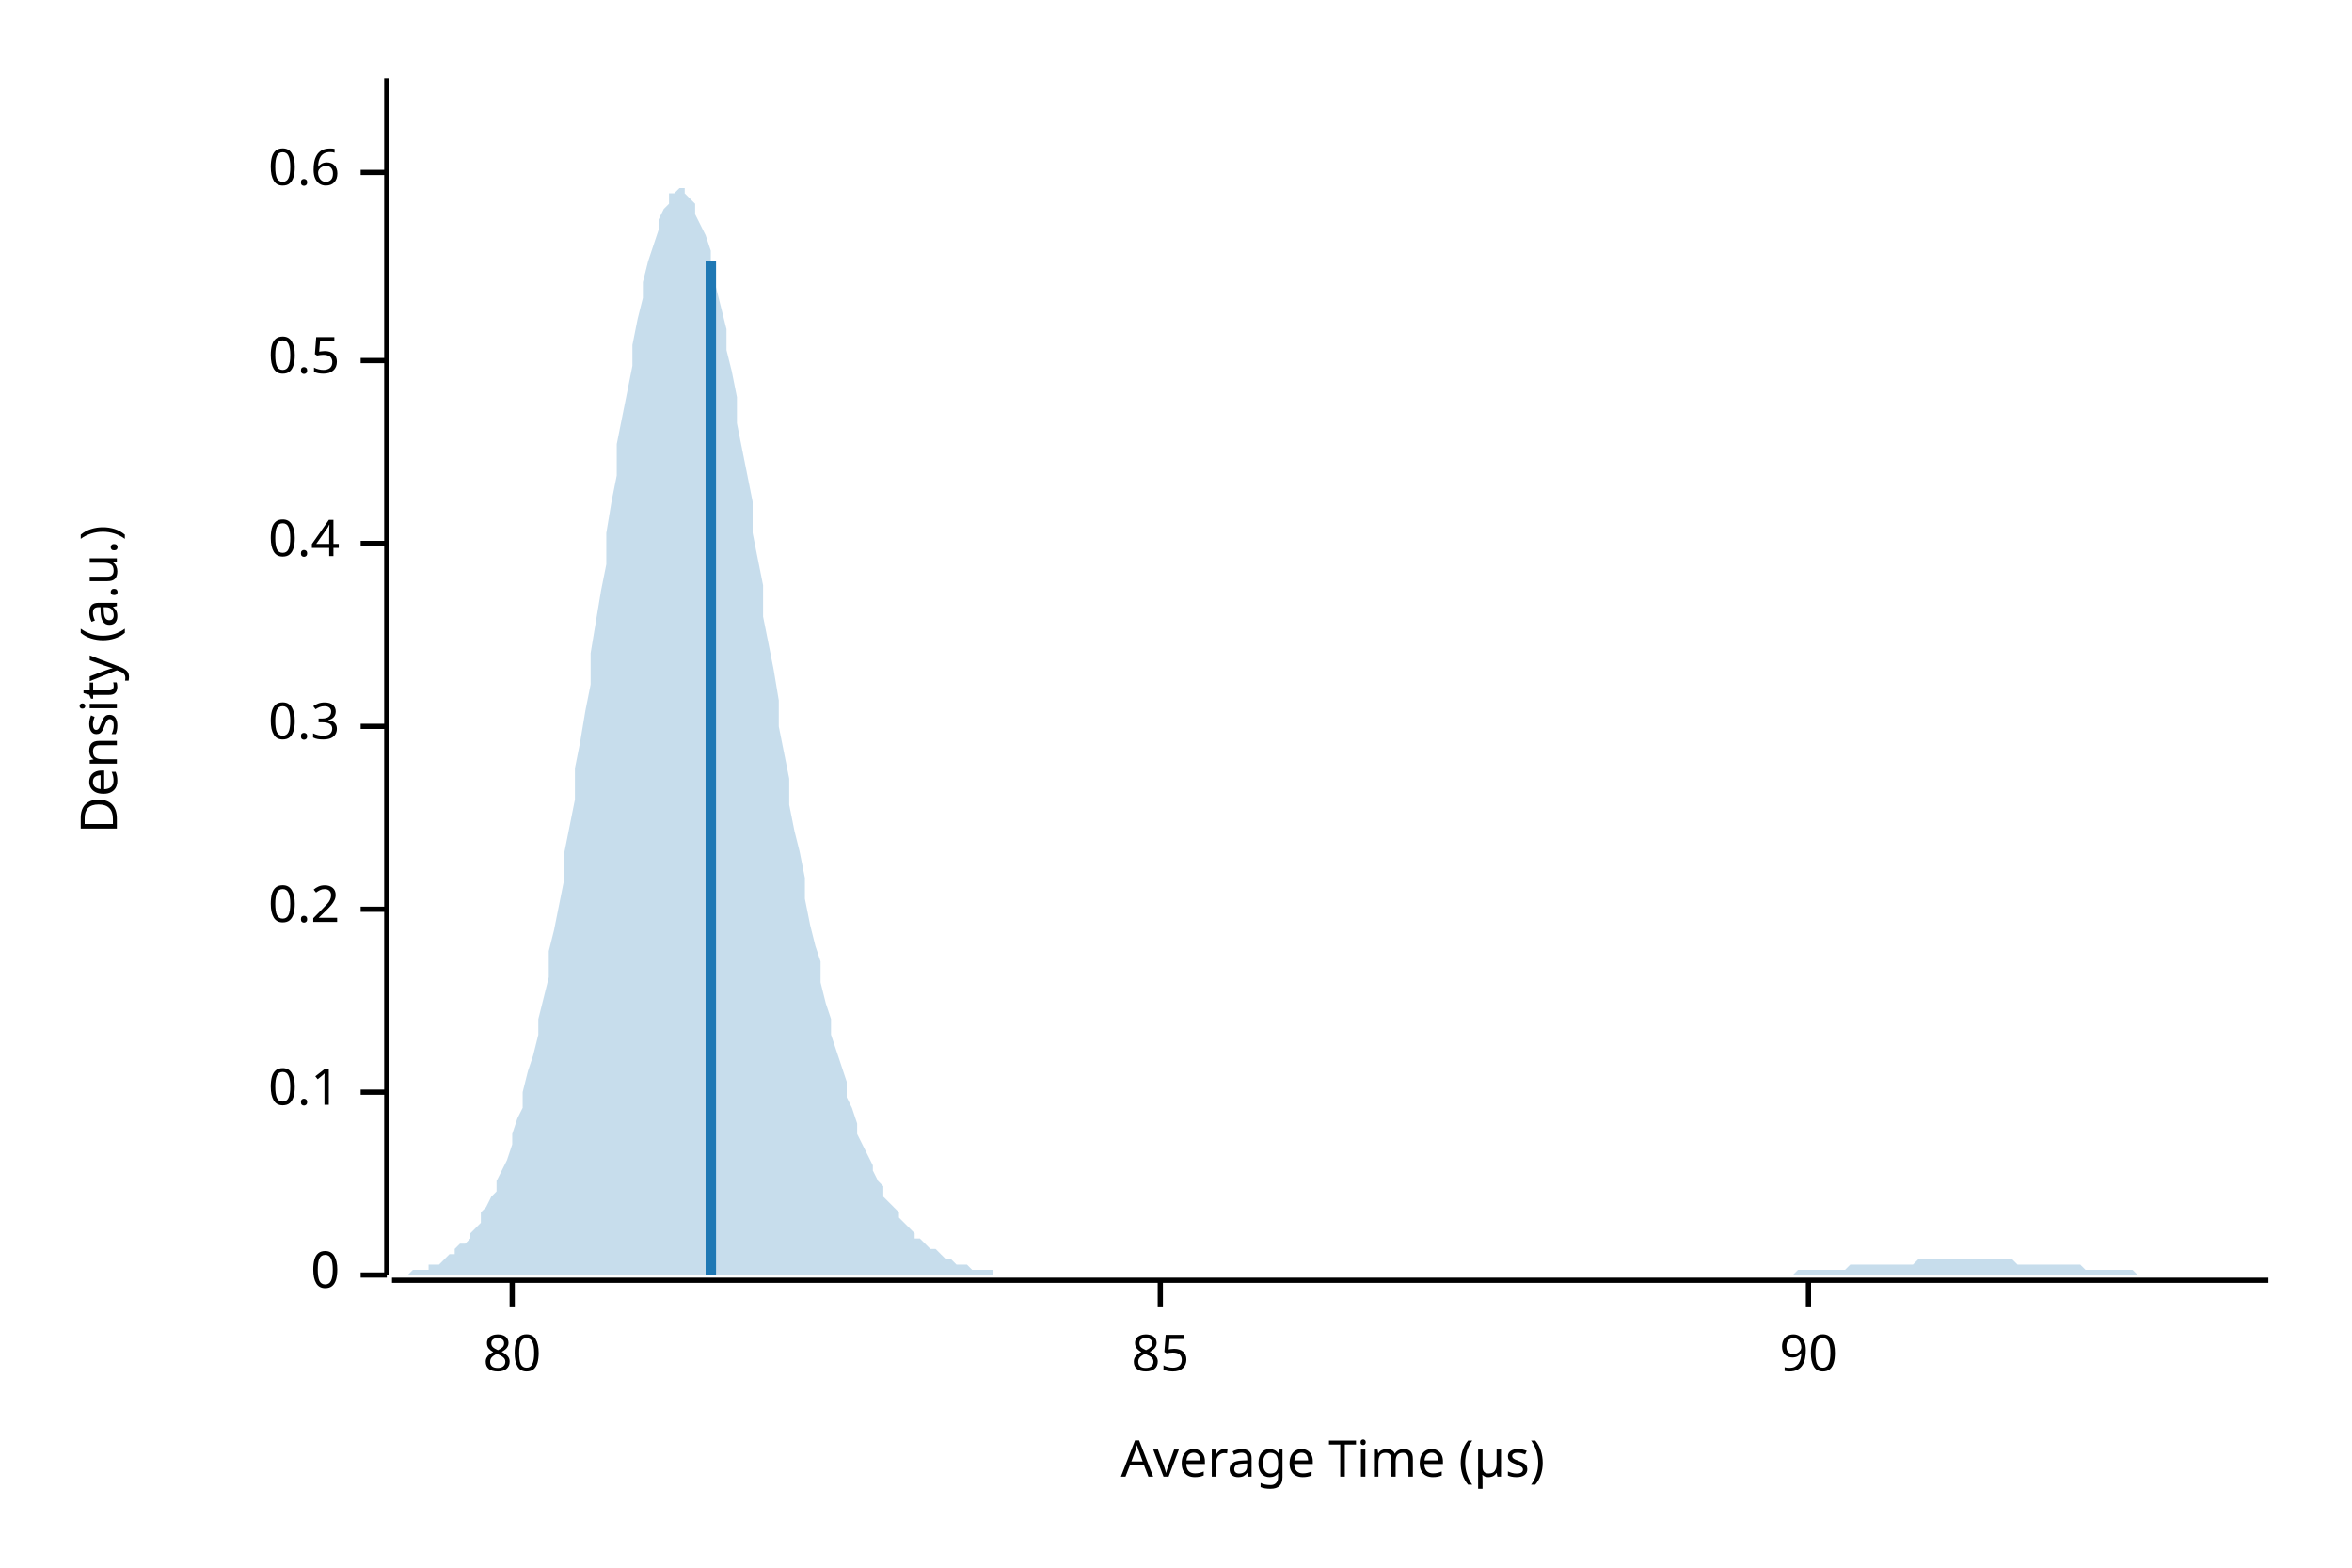
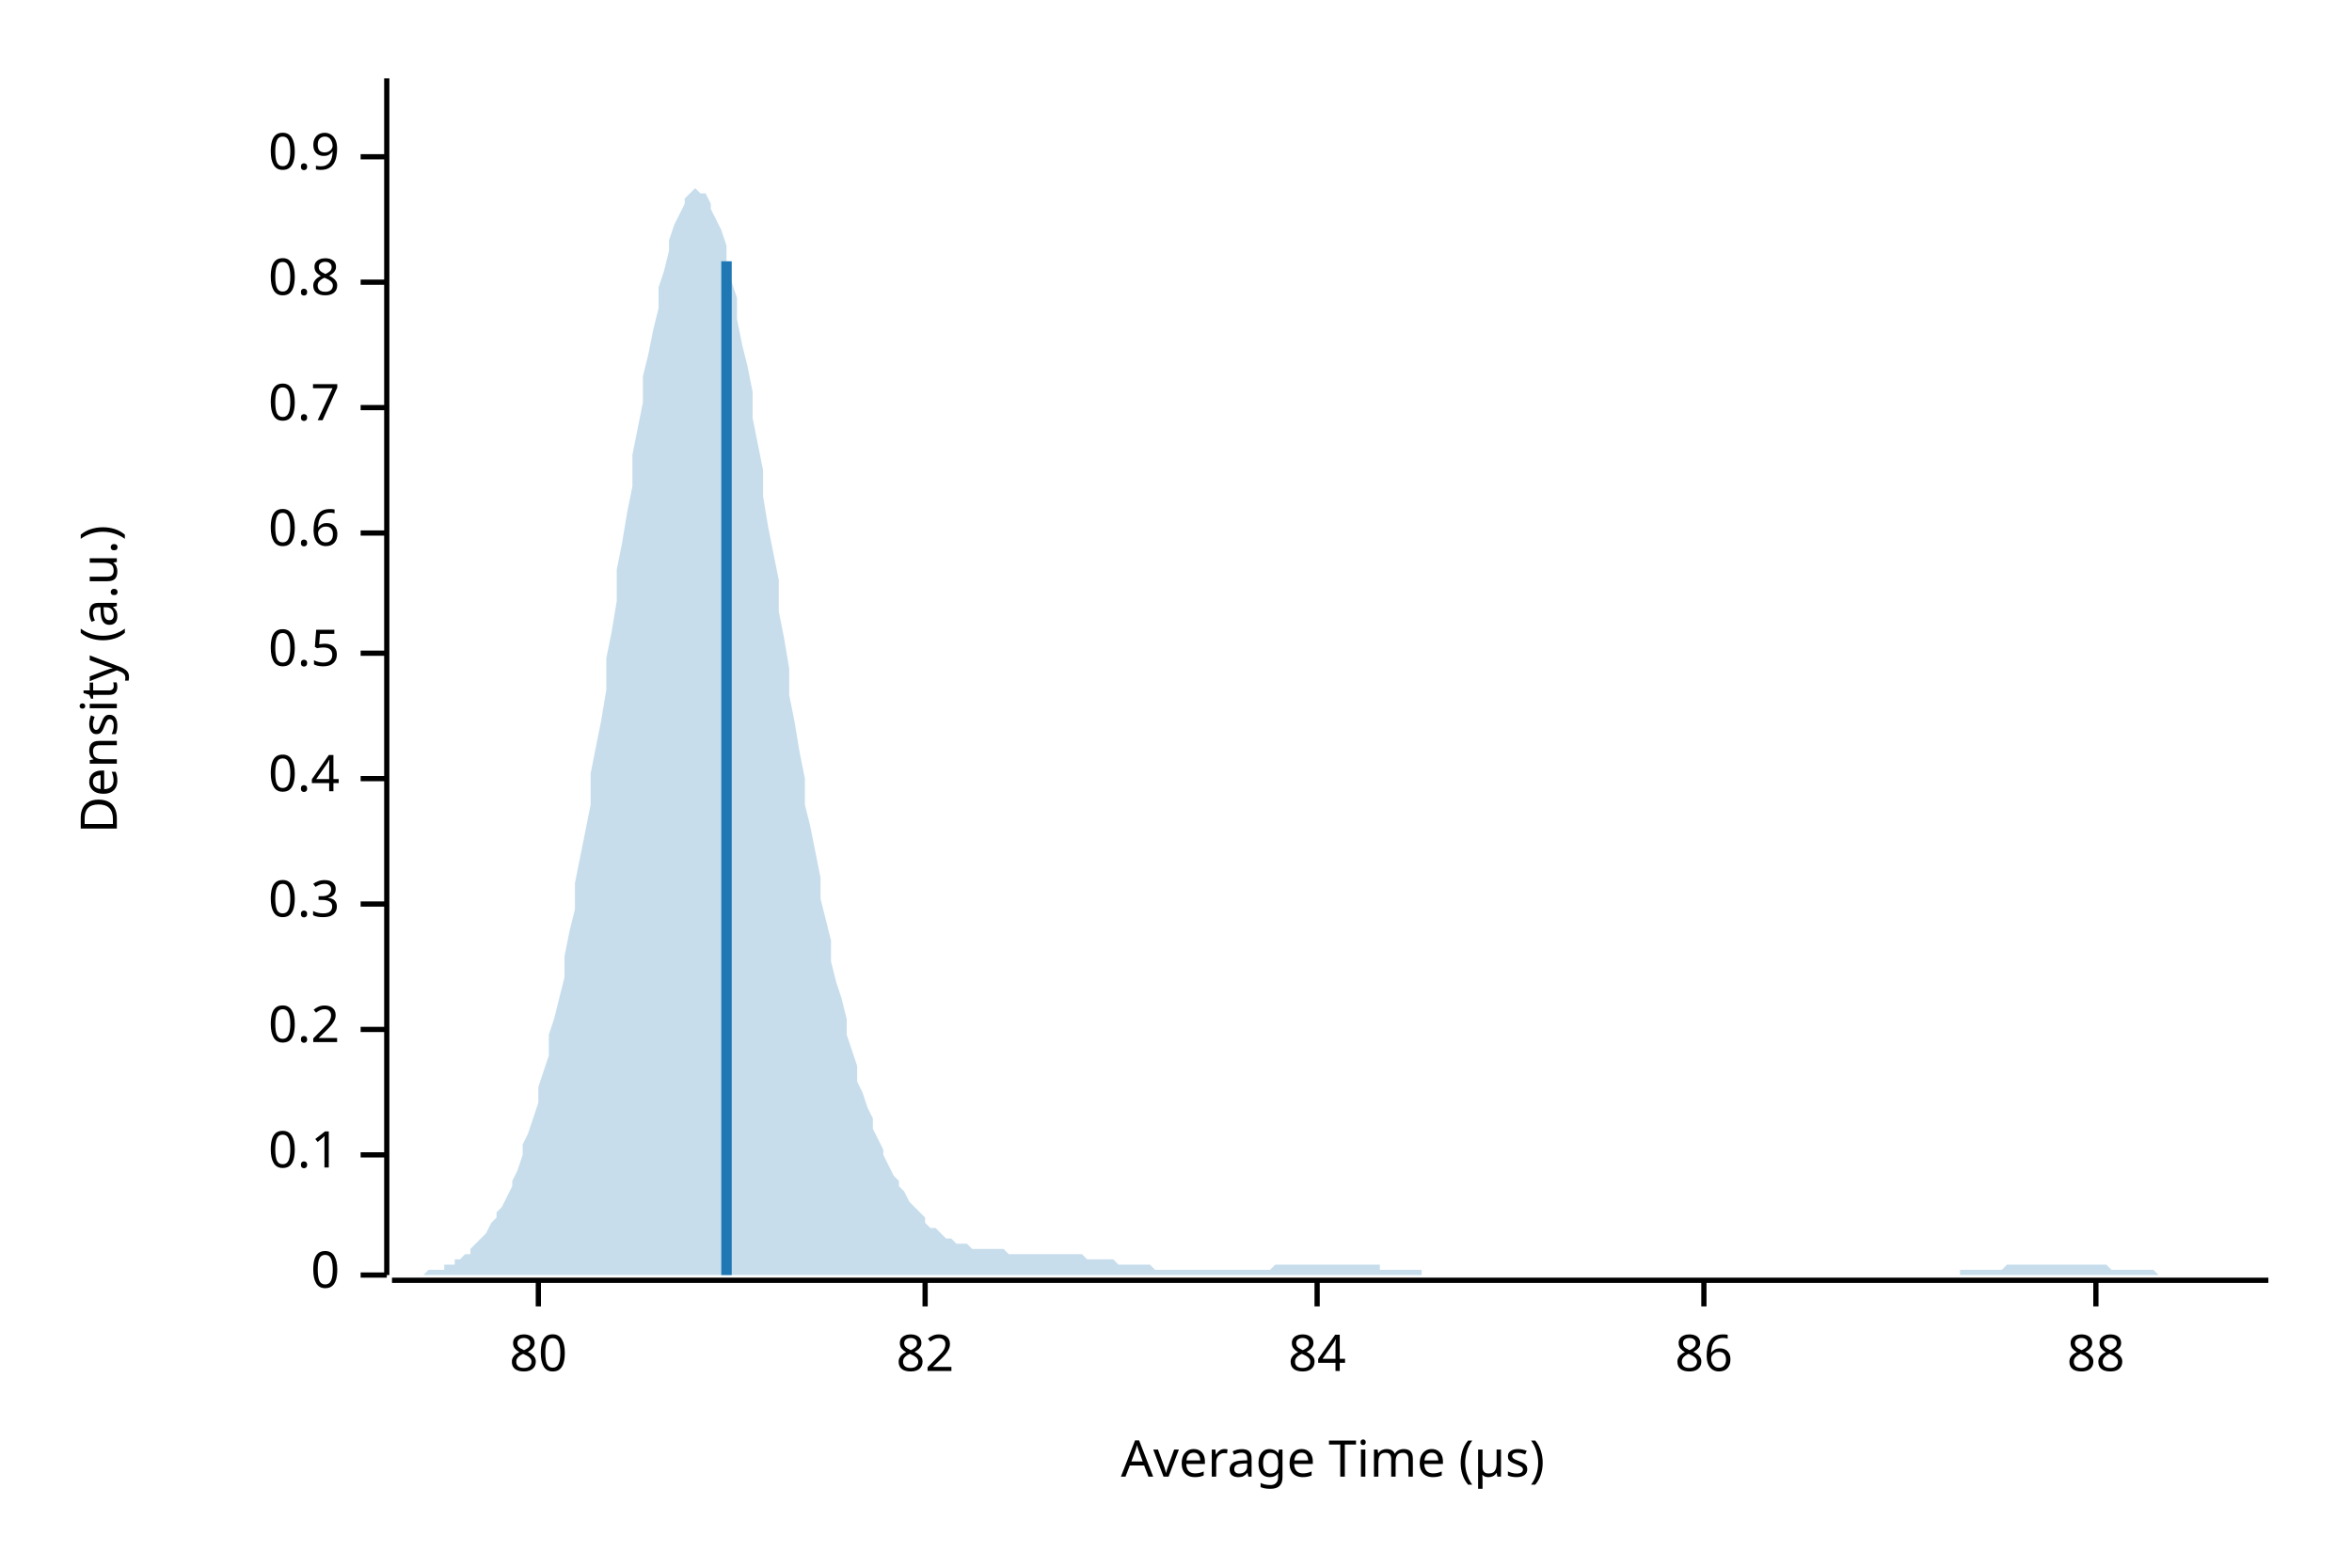
<svg xmlns="http://www.w3.org/2000/svg" width="450" height="300" viewBox="0 0 450 300">
  <text x="15" y="130" dy="0.76em" text-anchor="middle" font-family="sans-serif" font-size="9.677" opacity="1" fill="#000000" transform="rotate(270, 15, 130)">
Density (a.u.)
</text>
  <text x="255" y="285" dy="-0.5ex" text-anchor="middle" font-family="sans-serif" font-size="9.677" opacity="1" fill="#000000">
Average Time (µs)
</text>
  <polyline fill="none" opacity="1" stroke="#000000" stroke-width="1" points="74,15 74,244 " />
  <text x="65" y="244" dy="0.5ex" text-anchor="end" font-family="sans-serif" font-size="9.677" opacity="1" fill="#000000">
0
</text>
  <polyline fill="none" opacity="1" stroke="#000000" stroke-width="1" points="69,244 74,244 " />
-   <text x="65" y="209" dy="0.5ex" text-anchor="end" font-family="sans-serif" font-size="9.677" opacity="1" fill="#000000">
+   <text x="65" y="221" dy="0.5ex" text-anchor="end" font-family="sans-serif" font-size="9.677" opacity="1" fill="#000000">
0.1
</text>
-   <polyline fill="none" opacity="1" stroke="#000000" stroke-width="1" points="69,209 74,209 " />
-   <text x="65" y="174" dy="0.5ex" text-anchor="end" font-family="sans-serif" font-size="9.677" opacity="1" fill="#000000">
+   <polyline fill="none" opacity="1" stroke="#000000" stroke-width="1" points="69,221 74,221 " />
+   <text x="65" y="197" dy="0.5ex" text-anchor="end" font-family="sans-serif" font-size="9.677" opacity="1" fill="#000000">
0.2
</text>
-   <polyline fill="none" opacity="1" stroke="#000000" stroke-width="1" points="69,174 74,174 " />
-   <text x="65" y="139" dy="0.5ex" text-anchor="end" font-family="sans-serif" font-size="9.677" opacity="1" fill="#000000">
+   <polyline fill="none" opacity="1" stroke="#000000" stroke-width="1" points="69,197 74,197 " />
+   <text x="65" y="173" dy="0.5ex" text-anchor="end" font-family="sans-serif" font-size="9.677" opacity="1" fill="#000000">
0.3
</text>
-   <polyline fill="none" opacity="1" stroke="#000000" stroke-width="1" points="69,139 74,139 " />
-   <text x="65" y="104" dy="0.5ex" text-anchor="end" font-family="sans-serif" font-size="9.677" opacity="1" fill="#000000">
+   <polyline fill="none" opacity="1" stroke="#000000" stroke-width="1" points="69,173 74,173 " />
+   <text x="65" y="149" dy="0.5ex" text-anchor="end" font-family="sans-serif" font-size="9.677" opacity="1" fill="#000000">
0.4
</text>
-   <polyline fill="none" opacity="1" stroke="#000000" stroke-width="1" points="69,104 74,104 " />
-   <text x="65" y="69" dy="0.5ex" text-anchor="end" font-family="sans-serif" font-size="9.677" opacity="1" fill="#000000">
+   <polyline fill="none" opacity="1" stroke="#000000" stroke-width="1" points="69,149 74,149 " />
+   <text x="65" y="125" dy="0.5ex" text-anchor="end" font-family="sans-serif" font-size="9.677" opacity="1" fill="#000000">
0.5
</text>
-   <polyline fill="none" opacity="1" stroke="#000000" stroke-width="1" points="69,69 74,69 " />
-   <text x="65" y="33" dy="0.5ex" text-anchor="end" font-family="sans-serif" font-size="9.677" opacity="1" fill="#000000">
+   <polyline fill="none" opacity="1" stroke="#000000" stroke-width="1" points="69,125 74,125 " />
+   <text x="65" y="102" dy="0.5ex" text-anchor="end" font-family="sans-serif" font-size="9.677" opacity="1" fill="#000000">
0.6
</text>
-   <polyline fill="none" opacity="1" stroke="#000000" stroke-width="1" points="69,33 74,33 " />
+   <polyline fill="none" opacity="1" stroke="#000000" stroke-width="1" points="69,102 74,102 " />
+   <text x="65" y="78" dy="0.5ex" text-anchor="end" font-family="sans-serif" font-size="9.677" opacity="1" fill="#000000">
+ 0.7
+ </text>
+   <polyline fill="none" opacity="1" stroke="#000000" stroke-width="1" points="69,78 74,78 " />
+   <text x="65" y="54" dy="0.5ex" text-anchor="end" font-family="sans-serif" font-size="9.677" opacity="1" fill="#000000">
+ 0.8
+ </text>
+   <polyline fill="none" opacity="1" stroke="#000000" stroke-width="1" points="69,54 74,54 " />
+   <text x="65" y="30" dy="0.5ex" text-anchor="end" font-family="sans-serif" font-size="9.677" opacity="1" fill="#000000">
+ 0.9
+ </text>
+   <polyline fill="none" opacity="1" stroke="#000000" stroke-width="1" points="69,30 74,30 " />
  <polyline fill="none" opacity="1" stroke="#000000" stroke-width="1" points="75,245 434,245 " />
-   <text x="98" y="255" dy="0.76em" text-anchor="middle" font-family="sans-serif" font-size="9.677" opacity="1" fill="#000000">
+   <text x="103" y="255" dy="0.76em" text-anchor="middle" font-family="sans-serif" font-size="9.677" opacity="1" fill="#000000">
80
</text>
-   <polyline fill="none" opacity="1" stroke="#000000" stroke-width="1" points="98,245 98,250 " />
-   <text x="222" y="255" dy="0.76em" text-anchor="middle" font-family="sans-serif" font-size="9.677" opacity="1" fill="#000000">
- 85
+   <polyline fill="none" opacity="1" stroke="#000000" stroke-width="1" points="103,245 103,250 " />
+   <text x="177" y="255" dy="0.76em" text-anchor="middle" font-family="sans-serif" font-size="9.677" opacity="1" fill="#000000">
+ 82
</text>
-   <polyline fill="none" opacity="1" stroke="#000000" stroke-width="1" points="222,245 222,250 " />
-   <text x="346" y="255" dy="0.76em" text-anchor="middle" font-family="sans-serif" font-size="9.677" opacity="1" fill="#000000">
- 90
+   <polyline fill="none" opacity="1" stroke="#000000" stroke-width="1" points="177,245 177,250 " />
+   <text x="252" y="255" dy="0.76em" text-anchor="middle" font-family="sans-serif" font-size="9.677" opacity="1" fill="#000000">
+ 84
</text>
-   <polyline fill="none" opacity="1" stroke="#000000" stroke-width="1" points="346,245 346,250 " />
-   <polygon opacity="0.25" fill="#1F78B4" points="75,244 75,244 76,244 77,244 77,244 78,244 79,243 80,243 80,243 81,243 82,243 82,242 83,242 84,242 85,241 85,241 86,240 87,240 87,239 88,238 89,238 90,237 90,236 91,235 92,234 92,232 93,231 94,229 95,228 95,226 96,224 97,222 98,219 98,217 99,214 100,212 100,209 101,205 102,202 103,198 103,195 104,191 105,187 105,182 106,178 107,173 108,168 108,163 109,158 110,153 110,147 111,142 112,136 113,131 113,125 114,119 115,113 116,108 116,102 117,96 118,91 118,85 119,80 120,75 121,70 121,66 122,61 123,57 123,54 124,50 125,47 126,44 126,42 127,40 128,39 128,37 129,37 130,36 131,36 131,37 132,38 133,39 133,41 134,43 135,45 136,48 136,51 137,55 138,59 139,63 139,67 140,71 141,76 141,81 142,86 143,91 144,96 144,102 145,107 146,112 146,118 147,123 148,128 149,134 149,139 150,144 151,149 151,154 152,159 153,163 154,168 154,172 155,177 156,181 157,184 157,188 158,192 159,195 159,198 160,201 161,204 162,207 162,210 163,212 164,215 164,217 165,219 166,221 167,223 167,224 168,226 169,227 169,229 170,230 171,231 172,232 172,233 173,234 174,235 175,236 175,237 176,237 177,238 177,238 178,239 179,239 180,240 180,240 181,241 182,241 182,241 183,242 184,242 185,242 185,242 186,243 187,243 187,243 188,243 189,243 190,243 190,244 191,244 192,244 192,244 193,244 194,244 195,244 195,244 196,244 197,244 198,244 198,244 199,244 200,244 200,244 201,244 202,244 203,244 203,244 204,244 205,244 205,244 206,244 207,244 208,244 208,244 209,244 210,244 210,244 211,244 212,244 213,244 213,244 214,244 215,244 216,244 216,244 217,244 218,244 218,244 219,244 220,244 221,244 221,244 222,244 223,244 223,244 224,244 225,244 226,244 226,244 227,244 228,244 228,244 229,244 230,244 231,244 231,244 232,244 233,244 233,244 234,244 235,244 236,244 236,244 237,244 238,244 239,244 239,244 240,244 241,244 241,244 242,244 243,244 244,244 244,244 245,244 246,244 246,244 247,244 248,244 249,244 249,244 250,244 251,244 251,244 252,244 253,244 254,244 254,244 255,244 256,244 257,244 257,244 258,244 259,244 259,244 260,244 261,244 262,244 262,244 263,244 264,244 264,244 265,244 266,244 267,244 267,244 268,244 269,244 269,244 270,244 271,244 272,244 272,244 273,244 274,244 275,244 275,244 276,244 277,244 277,244 278,244 279,244 280,244 280,244 281,244 282,244 282,244 283,244 284,244 285,244 285,244 286,244 287,244 287,244 288,244 289,244 290,244 290,244 291,244 292,244 292,244 293,244 294,244 295,244 295,244 296,244 297,244 298,244 298,244 299,244 300,244 300,244 301,244 302,244 303,244 303,244 304,244 305,244 305,244 306,244 307,244 308,244 308,244 309,244 310,244 310,244 311,244 312,244 313,244 313,244 314,244 315,244 316,244 316,244 317,244 318,244 318,244 319,244 320,244 321,244 321,244 322,244 323,244 323,244 324,244 325,244 326,244 326,244 327,244 328,244 328,244 329,244 330,244 331,244 331,244 332,244 333,244 333,244 334,244 335,244 336,244 336,244 337,244 338,244 339,244 339,244 340,244 341,244 341,244 342,244 343,244 344,243 344,243 345,243 346,243 346,243 347,243 348,243 349,243 349,243 350,243 351,243 351,243 352,243 353,243 354,242 354,242 355,242 356,242 357,242 357,242 358,242 359,242 359,242 360,242 361,242 362,242 362,242 363,242 364,242 364,242 365,242 366,242 367,241 367,241 368,241 369,241 369,241 370,241 371,241 372,241 372,241 373,241 374,241 375,241 375,241 376,241 377,241 377,241 378,241 379,241 380,241 380,241 381,241 382,241 382,241 383,241 384,241 385,241 385,241 386,242 387,242 387,242 388,242 389,242 390,242 390,242 391,242 392,242 392,242 393,242 394,242 395,242 395,242 396,242 397,242 398,242 398,242 399,243 400,243 400,243 401,243 402,243 403,243 403,243 404,243 405,243 405,243 406,243 407,243 408,243 408,243 409,244 410,244 410,244 411,244 412,244 413,244 413,244 414,244 415,244 416,244 416,244 417,244 418,244 418,244 419,244 420,244 421,244 421,244 422,244 423,244 423,244 424,244 425,244 426,244 426,244 427,244 428,244 428,244 429,244 430,244 431,244 431,244 432,244 433,244 434,244 434,244 75,244 " />
-   <polyline fill="none" opacity="1" stroke="#1F78B4" stroke-width="2" points="136,244 136,50 " />
+   <polyline fill="none" opacity="1" stroke="#000000" stroke-width="1" points="252,245 252,250 " />
+   <text x="326" y="255" dy="0.76em" text-anchor="middle" font-family="sans-serif" font-size="9.677" opacity="1" fill="#000000">
+ 86
+ </text>
+   <polyline fill="none" opacity="1" stroke="#000000" stroke-width="1" points="326,245 326,250 " />
+   <text x="401" y="255" dy="0.76em" text-anchor="middle" font-family="sans-serif" font-size="9.677" opacity="1" fill="#000000">
+ 88
+ </text>
+   <polyline fill="none" opacity="1" stroke="#000000" stroke-width="1" points="401,245 401,250 " />
+   <polygon opacity="0.25" fill="#1F78B4" points="75,244 75,244 76,244 77,244 77,244 78,244 79,244 80,244 80,244 81,244 82,243 82,243 83,243 84,243 85,243 85,242 86,242 87,242 87,241 88,241 89,240 90,240 90,239 91,238 92,237 92,237 93,236 94,234 95,233 95,232 96,231 97,229 98,227 98,226 99,224 100,221 100,219 101,217 102,214 103,211 103,208 104,205 105,202 105,198 106,195 107,191 108,187 108,183 109,178 110,174 110,169 111,164 112,159 113,154 113,148 114,143 115,138 116,132 116,126 117,121 118,115 118,109 119,104 120,98 121,93 121,87 122,82 123,77 123,72 124,68 125,63 126,59 126,55 127,52 128,48 128,46 129,43 130,41 131,39 131,38 132,37 133,36 133,36 134,37 135,37 136,39 136,40 137,42 138,44 139,47 139,50 140,54 141,57 141,61 142,66 143,70 144,75 144,80 145,85 146,90 146,95 147,101 148,106 149,111 149,117 150,122 151,128 151,133 152,138 153,144 154,149 154,154 155,158 156,163 157,168 157,172 158,176 159,180 159,184 160,188 161,191 162,195 162,198 163,201 164,204 164,207 165,209 166,212 167,214 167,216 168,218 169,220 169,221 170,223 171,225 172,226 172,227 173,228 174,230 175,231 175,231 176,232 177,233 177,234 178,235 179,235 180,236 180,236 181,237 182,237 182,237 183,238 184,238 185,238 185,238 186,239 187,239 187,239 188,239 189,239 190,239 190,239 191,239 192,239 192,239 193,240 194,240 195,240 195,240 196,240 197,240 198,240 198,240 199,240 200,240 200,240 201,240 202,240 203,240 203,240 204,240 205,240 205,240 206,240 207,240 208,241 208,241 209,241 210,241 210,241 211,241 212,241 213,241 213,241 214,242 215,242 216,242 216,242 217,242 218,242 218,242 219,242 220,242 221,243 221,243 222,243 223,243 223,243 224,243 225,243 226,243 226,243 227,243 228,243 228,243 229,243 230,243 231,243 231,243 232,243 233,243 233,243 234,243 235,243 236,243 236,243 237,243 238,243 239,243 239,243 240,243 241,243 241,243 242,243 243,243 244,242 244,242 245,242 246,242 246,242 247,242 248,242 249,242 249,242 250,242 251,242 251,242 252,242 253,242 254,242 254,242 255,242 256,242 257,242 257,242 258,242 259,242 259,242 260,242 261,242 262,242 262,242 263,242 264,242 264,243 265,243 266,243 267,243 267,243 268,243 269,243 269,243 270,243 271,243 272,243 272,244 273,244 274,244 275,244 275,244 276,244 277,244 277,244 278,244 279,244 280,244 280,244 281,244 282,244 282,244 283,244 284,244 285,244 285,244 286,244 287,244 287,244 288,244 289,244 290,244 290,244 291,244 292,244 292,244 293,244 294,244 295,244 295,244 296,244 297,244 298,244 298,244 299,244 300,244 300,244 301,244 302,244 303,244 303,244 304,244 305,244 305,244 306,244 307,244 308,244 308,244 309,244 310,244 310,244 311,244 312,244 313,244 313,244 314,244 315,244 316,244 316,244 317,244 318,244 318,244 319,244 320,244 321,244 321,244 322,244 323,244 323,244 324,244 325,244 326,244 326,244 327,244 328,244 328,244 329,244 330,244 331,244 331,244 332,244 333,244 333,244 334,244 335,244 336,244 336,244 337,244 338,244 339,244 339,244 340,244 341,244 341,244 342,244 343,244 344,244 344,244 345,244 346,244 346,244 347,244 348,244 349,244 349,244 350,244 351,244 351,244 352,244 353,244 354,244 354,244 355,244 356,244 357,244 357,244 358,244 359,244 359,244 360,244 361,244 362,244 362,244 363,244 364,244 364,244 365,244 366,244 367,244 367,244 368,244 369,244 369,244 370,244 371,244 372,244 372,244 373,244 374,244 375,244 375,243 376,243 377,243 377,243 378,243 379,243 380,243 380,243 381,243 382,243 382,243 383,243 384,242 385,242 385,242 386,242 387,242 387,242 388,242 389,242 390,242 390,242 391,242 392,242 392,242 393,242 394,242 395,242 395,242 396,242 397,242 398,242 398,242 399,242 400,242 400,242 401,242 402,242 403,242 403,242 404,243 405,243 405,243 406,243 407,243 408,243 408,243 409,243 410,243 410,243 411,243 412,243 413,244 413,244 414,244 415,244 416,244 416,244 417,244 418,244 418,244 419,244 420,244 421,244 421,244 422,244 423,244 423,244 424,244 425,244 426,244 426,244 427,244 428,244 428,244 429,244 430,244 431,244 431,244 432,244 433,244 434,244 434,244 75,244 " />
+   <polyline fill="none" opacity="1" stroke="#1F78B4" stroke-width="2" points="139,244 139,50 " />
</svg>
